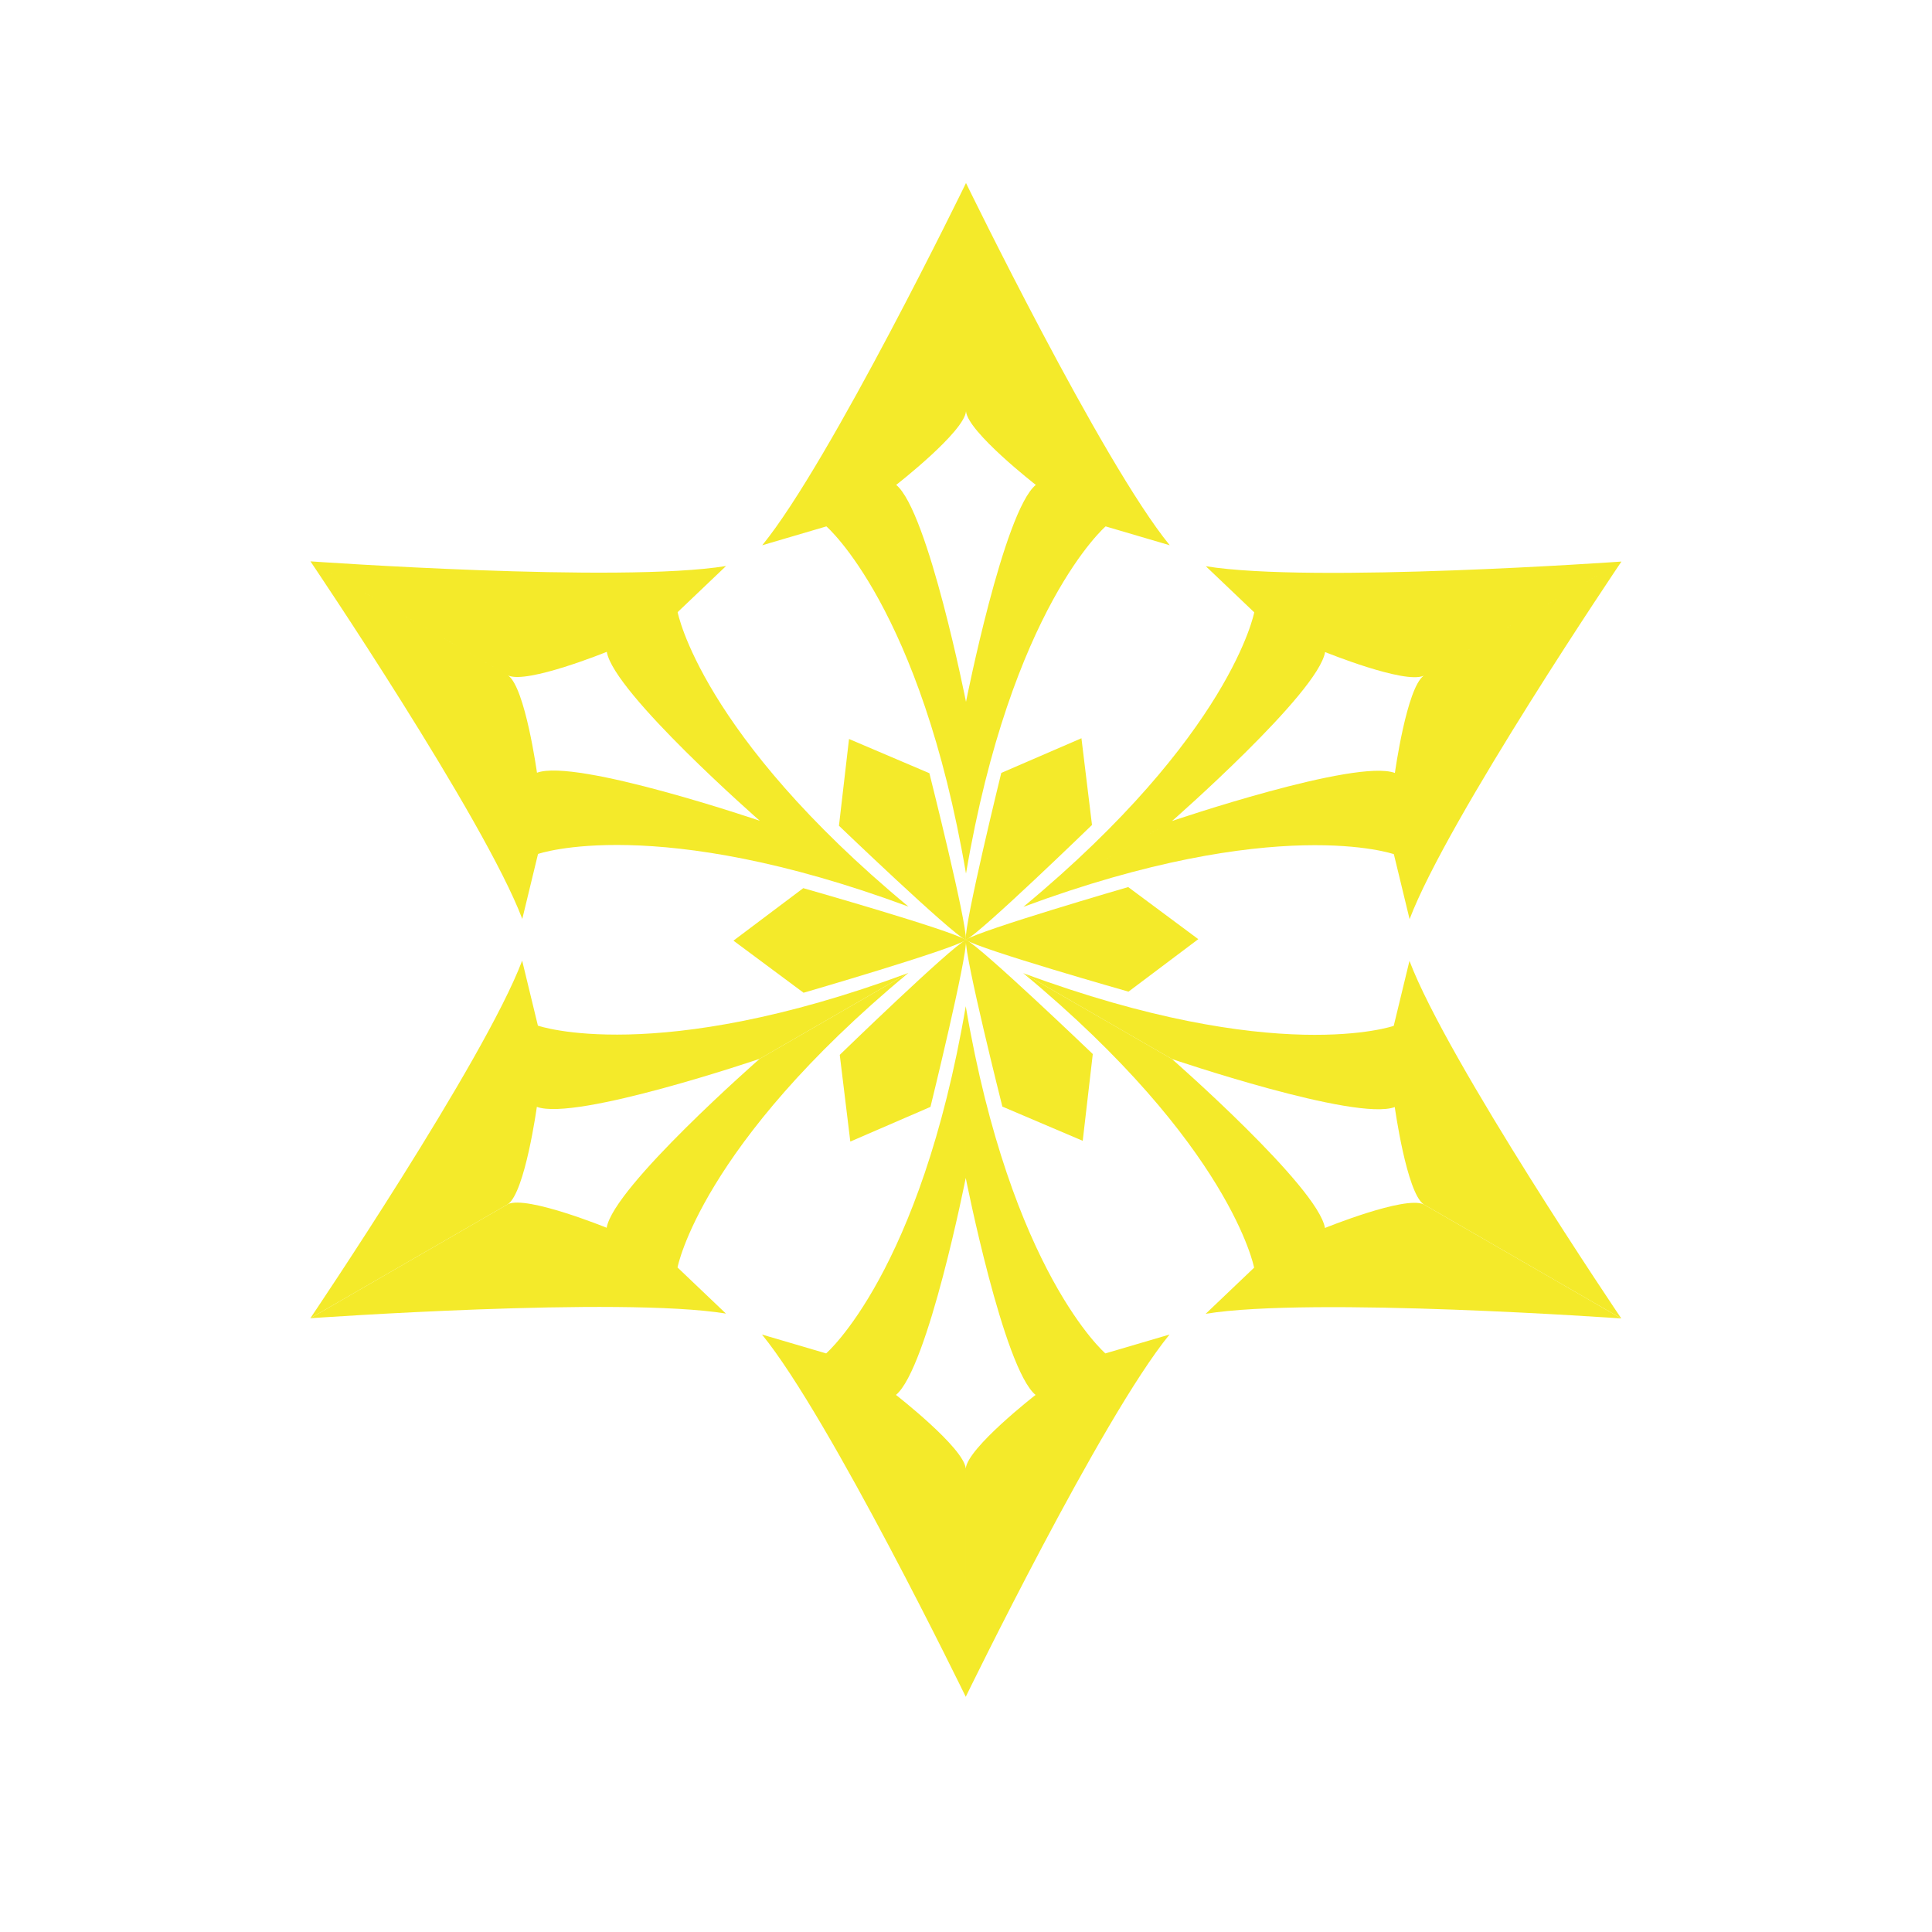
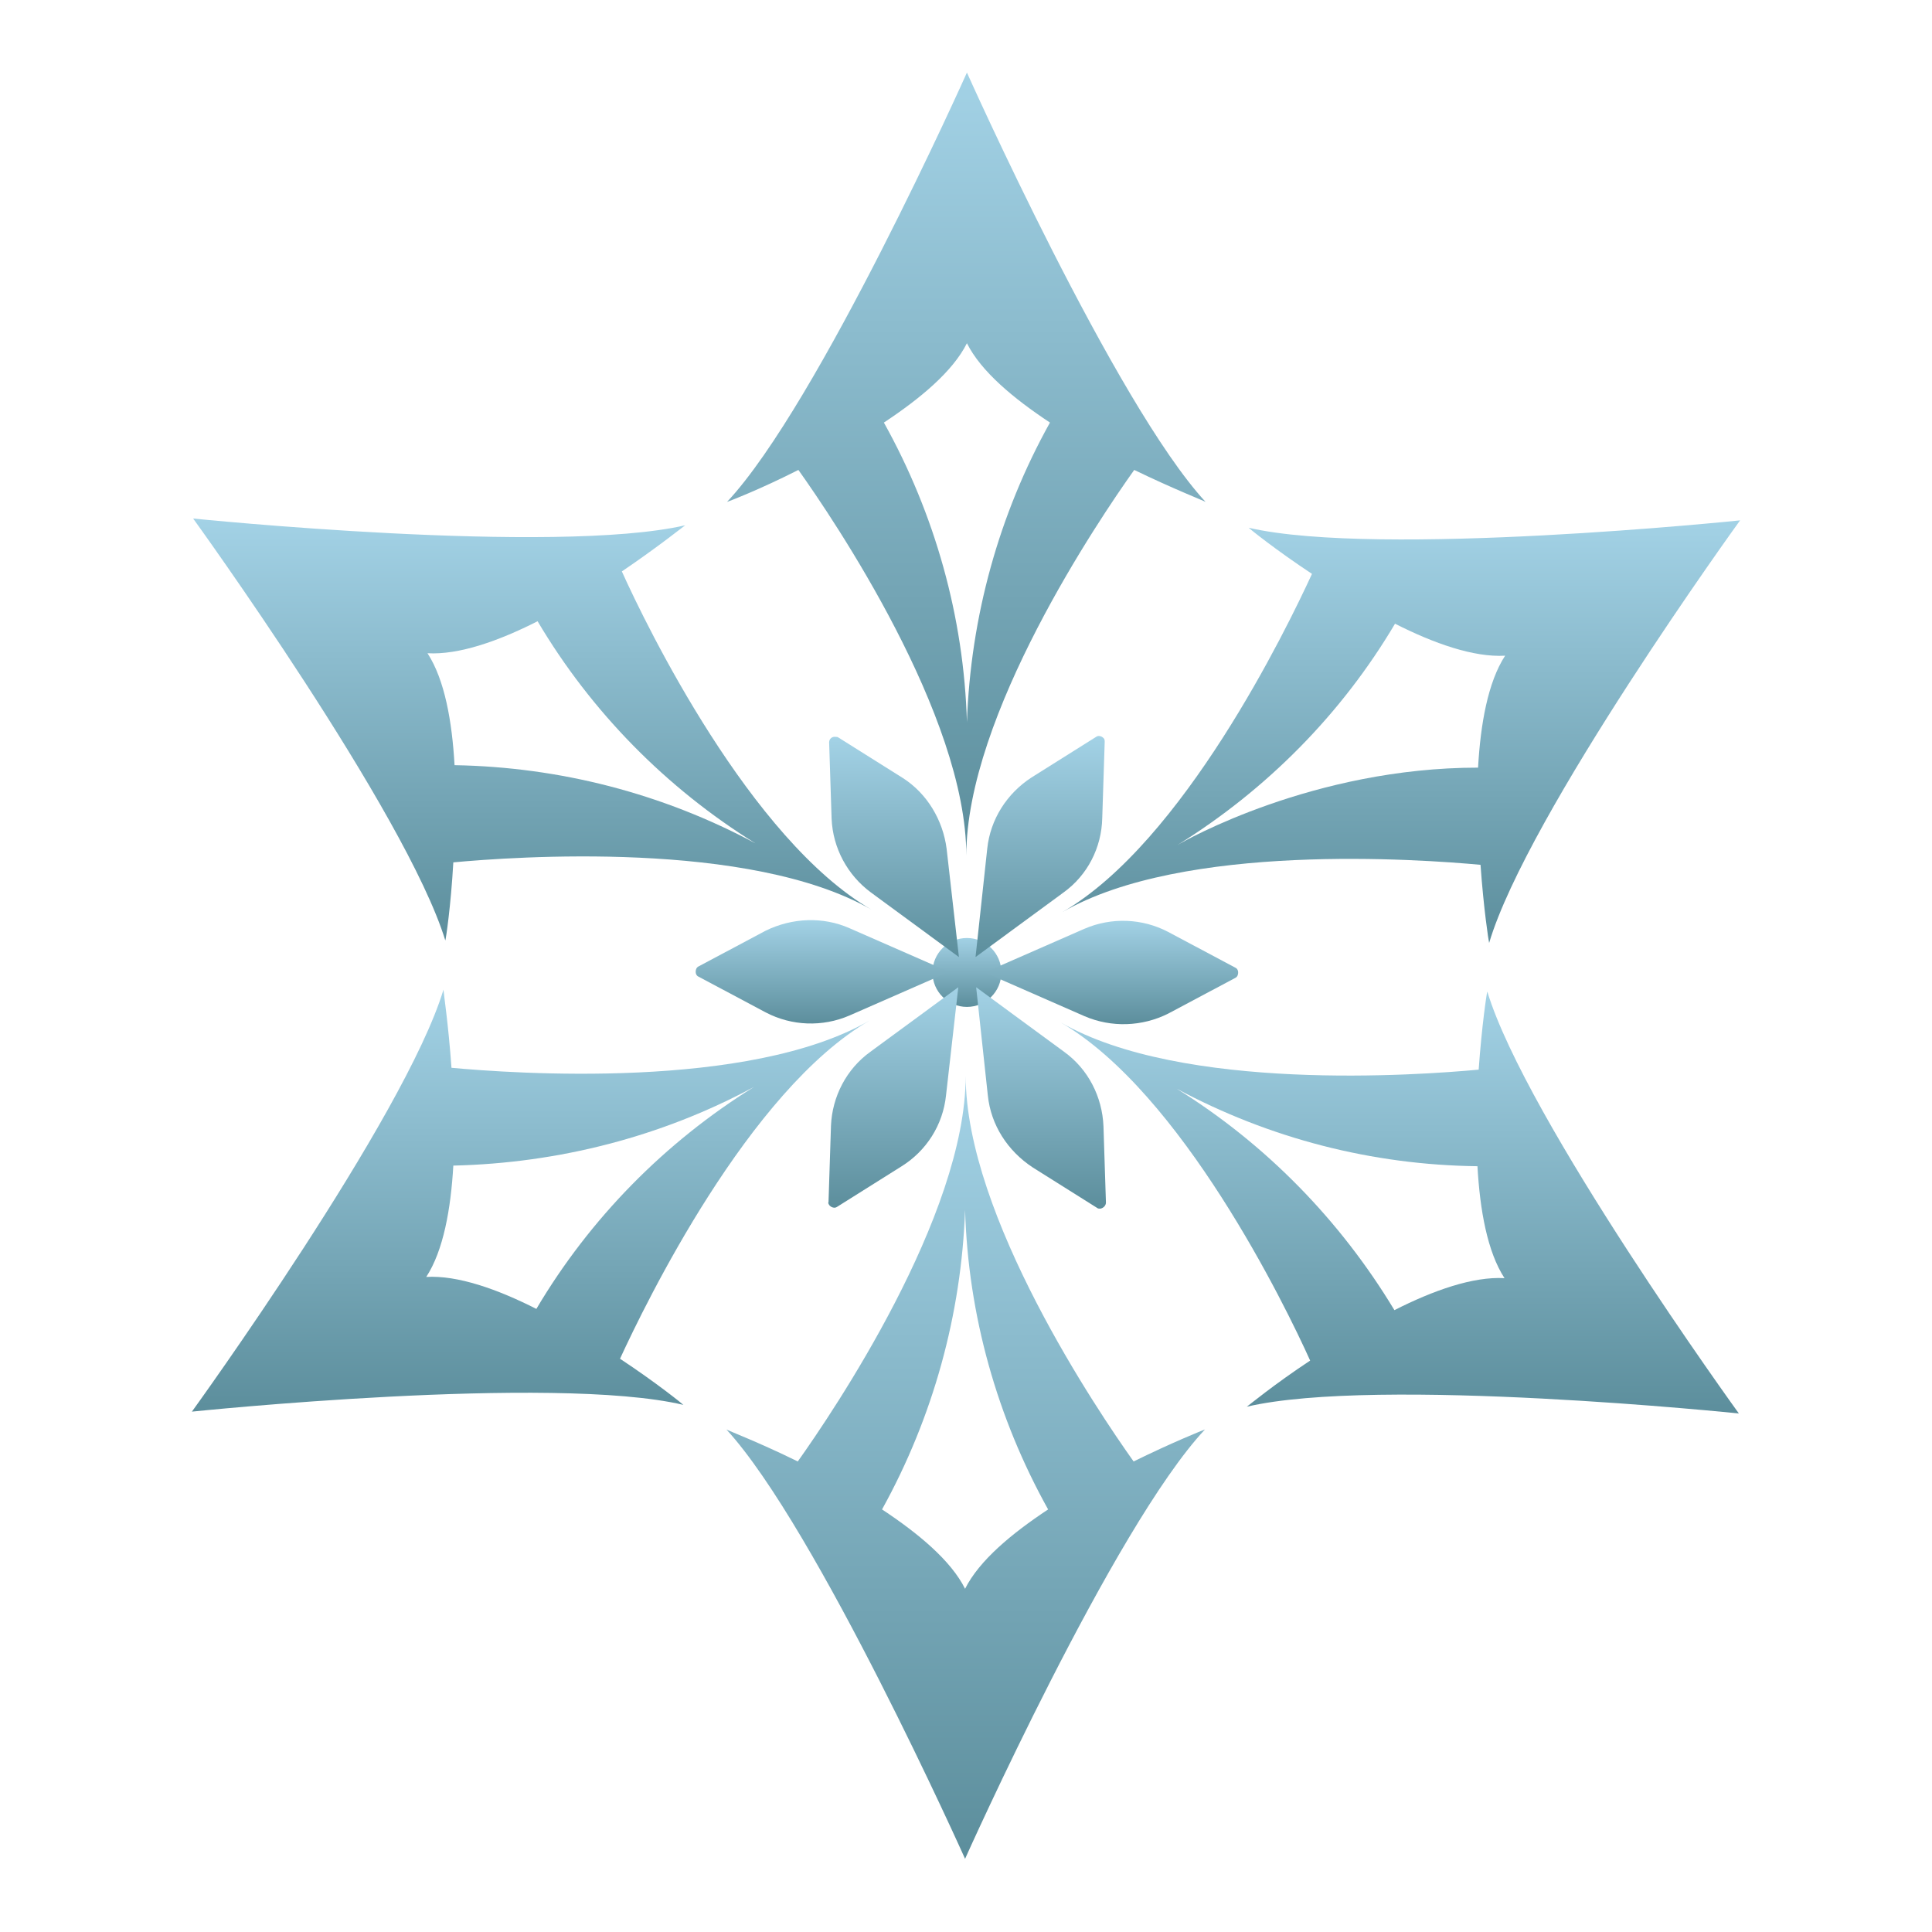
- <svg xmlns="http://www.w3.org/2000/svg" class="icon" width="32px" height="32.00px" viewBox="0 0 1024 1024" version="1.1">
-   <path fill="#f4ea2a" d="M475 257s35.999-28 37-39V97s-72 148-108 192l34-10s49.999 43 74 184v-91s-20-101-37-115zM512 97v121c1.001 11 37 39 37 39-17 14-37 115-37 115v91c24.001-141 74-184 74-184l34 10C584 245 512 97 512 97z" />
-   <path fill="#f4ea2a" d="M492.592 409.814l-42.58-18.126-0.012-0.021-0.002 0.015-0.015-0.006 0.013 0.022-5.33 45.969s59.007 56.596 67.194 60.545l0.064 0.111 0.004-0.077 0.07 0.035-0.065-0.113c0.624-9.067-19.341-88.354-19.341-88.354zM702.324 345.598s42.248 17.176 52.274 12.542l104.789-60.5s-164.171 11.646-220.276 2.47l25.66 24.445s-12.239 64.8-122.349 156.085l78.809-45.5c0 0.001 77.469-67.819 81.093-89.542zM859.389 297.641l-104.789 60.5c-9.026 6.367-15.275 51.543-15.275 51.543-20.624-7.723-118.093 25.457-118.093 25.457l-78.809 45.5c134.11-49.714 196.349-27.914 196.349-27.914l8.34 34.445c20.105-53.177 112.277-189.531 112.277-189.531z" />
-   <path fill="#f4ea2a" d="M578.779 437.241l-5.592-45.938 0.012-0.021-0.014 0.006-0.002-0.016-0.013 0.022-42.476 18.369s-19.51 79.399-18.836 88.464l-0.063 0.111c0.021-0.009 0.047-0.024 0.068-0.035 0.002 0.024 0.002 0.055 0.005 0.078l0.065-0.113c8.165-3.995 66.846-60.927 66.846-60.927z" />
-   <path fill="#f4ea2a" d="M739.258 586.766s6.249 45.176 15.275 51.542l104.789 60.5s-92.172-136.353-112.277-189.53l-8.34 34.445s-62.238 21.801-196.348-27.914l78.808 45.5s97.469 33.179 118.093 25.457z" />
-   <path fill="#f4ea2a" d="M859.322 698.809L754.533 638.31c-10.026-4.634-52.275 12.542-52.275 12.542-3.624-21.722-81.093-89.543-81.093-89.543l-78.809-45.5c110.109 91.286 122.349 156.086 122.349 156.086l-25.66 24.445c56.105-9.177 220.277 2.469 220.277 2.469zM598.121 525.594l36.987-27.812h0.024l-0.012-0.009 0.013-0.01h-0.025l-37.146-27.6s-78.517 22.804-86.03 27.919l-0.128 0.001 0.064 0.042-0.065 0.043h0.131c7.541 5.073 86.187 27.426 86.187 27.426z" />
-   <path fill="#f4ea2a" d="M548.868 739.335s-35.999 28-37 39v121s71.999-148 108-192l-34 10s-50-43-74-183.999v90.999s20 101 37 115zM511.868 899.335l-0.001-120.999c-1-11-37-39.001-37-39.001 17-13.999 37-115 37-115v-91c-24.001 141-74 184-74 184l-34-10c36 44.001 108.001 192 108.001 192z" />
-   <path fill="#f4ea2a" d="M531.275 586.521l42.579 18.126 0.013 0.021 0.002-0.015 0.015 0.007-0.013-0.022 5.329-45.97s-59.007-56.596-67.193-60.544l-0.065-0.111c-0.002 0.022-0.002 0.053-0.003 0.077l-0.07-0.035 0.066 0.113c-0.624 9.067 19.34 88.353 19.34 88.353z" />
-   <path fill="#f4ea2a" d="M321.544 650.737s-42.248-17.176-52.275-12.542l-104.789 60.5s164.171-11.647 220.277-2.47l-25.66-24.445s12.239-64.801 122.348-156.085l-78.808 45.499s-77.469 67.821-81.093 89.543z" />
-   <path fill="#f4ea2a" d="M164.48 698.694l104.788-60.5c9.026-6.367 15.276-51.543 15.276-51.543 20.623 7.723 118.093-25.457 118.093-25.457l78.808-45.5c-134.11 49.714-196.349 27.914-196.349 27.914l-8.34-34.446C256.65 562.34 164.48 698.694 164.48 698.694zM445.088 559.095l5.592 45.938-0.012 0.021 0.014-0.006 0.001 0.017 0.013-0.022 42.476-18.37s19.51-79.399 18.836-88.463l0.063-0.112c-0.021 0.009-0.048 0.024-0.068 0.035l-0.004-0.078-0.065 0.114c-8.164 3.993-66.846 60.926-66.846 60.926z" />
-   <path fill="#f4ea2a" d="M284.61 409.57s-6.25-45.176-15.276-51.542l-104.789-60.5s92.173 136.353 112.277 189.53l8.34-34.445s62.238-21.801 196.347 27.914l-78.807-45.5c0.001 0-97.468-33.179-118.092-25.457zM164.546 297.527l104.788 60.499c10.027 4.633 52.276-12.542 52.276-12.542 3.624 21.722 81.093 89.543 81.093 89.543l78.808 45.5c-110.108-91.286-122.349-156.086-122.349-156.086l25.661-24.445c-56.106 9.176-220.277-2.469-220.277-2.469z" />
-   <path fill="#f4ea2a" d="M425.747 470.741l-36.987 27.812h-0.024l0.012 0.009-0.014 0.01h0.026l37.147 27.6s78.517-22.803 86.029-27.918l0.129-0.001-0.065-0.042c0.02-0.014 0.046-0.029 0.066-0.042h-0.132c-7.541-5.074-86.187-27.428-86.187-27.428z" />
+ <svg xmlns="http://www.w3.org/2000/svg" version="1.1" id="Cryo" x="0px" y="0px" viewBox="0 0 314.1 314.1" style="enable-background:new 0 0 314.1 314.1;" xml:space="preserve">
+   <style type="text/css">.st0{fill:url(#SVGID_1_)}.st1{fill:url(#SVGID_00000142136038392429953340000005971224841979683715_)}.st2{fill:url(#SVGID_00000075851450857555831230000011903058274728713360_)}.st3{fill:url(#SVGID_00000164502546767576169270000013828691049320870816_)}.st4{fill:url(#SVGID_00000043456003292119811720000003456053408968770999_)}.st5{fill:url(#SVGID_00000155860188699725705070000003681620737696103553_)}.st6{fill:url(#SVGID_00000142891180732693825850000006767198357508798872_)}.st7{fill:url(#SVGID_00000028303480580233296990000001324576617495847058_)}.st8{fill:url(#SVGID_00000064355068092991956940000009747537949495749766_)}.st9{fill:url(#SVGID_00000140012084702921098390000016727549678092012204_)}.st10{fill:url(#SVGID_00000114074375156742116660000016099537602549696130_)}.st11{fill:url(#SVGID_00000079466972976297497020000013741837904759006338_)}.st12{fill:url(#SVGID_00000094593560042876929490000015371850186775385517_)}.st13{fill:none}</style>
+   <g id="Livello">
+     <linearGradient id="SVGID_1_" gradientUnits="userSpaceOnUse" x1="157.18" y1="11.84" x2="157.18" y2="139.15">
+       <stop offset="0" style="stop-color:#A3D2E6" />
+       <stop offset="1" style="stop-color:#5C8E9C" />
+     </linearGradient>
+     <path class="st0" d="M157.2,11.8c0,0-24.1,53.9-39,69.8c0.3-0.1,5.3-2,11.6-5.2c5.7,8,27.3,39.9,27.3,62.7c0-22.8,21.6-54.7,27.3-62.7c6.4,3.1,11.3,5,11.6,5.2C181.3,65.7,157.2,11.8,157.2,11.8z M157.2,117.4c-0.5-17.1-5.2-33.8-13.5-48.7c5.9-3.9,11.2-8.3,13.5-12.9c2.3,4.6,7.6,9,13.5,12.9C162.4,83.6,157.8,100.3,157.2,117.4z" />
+     <linearGradient id="SVGID_00000031900821617160127010000001890371519604460465_" gradientUnits="userSpaceOnUse" x1="227.765" y1="84.59" x2="227.765" y2="153.21">
+       <stop offset="0" style="stop-color:#A3D2E6" />
+       <stop offset="1" style="stop-color:#5C8E9C" />
+     </linearGradient>
+     <path style="fill:url(#SVGID_00000031900821617160127010000001890371519604460465_);" d="M282.9,84.6c0,0-58.7,6.1-79.9,1.2c0.2,0.2,4.4,3.6,10.3,7.5c-4.1,8.9-20.9,43.6-40.6,55c19.7-11.4,58.2-8.6,68-7.7c0.5,7.1,1.3,12.3,1.4,12.7C248.3,132.4,282.9,84.6,282.9,84.6z M191.4,137.4c14.5-9,26.7-21.3,35.4-36c6.3,3.2,12.8,5.5,17.9,5.2c-2.8,4.3-4,11.1-4.4,18.2C213.6,124.8,192.7,136.6,191.4,137.4z" />
+     <linearGradient id="SVGID_00000096782029160705456710000008930758951896333980_" gradientUnits="userSpaceOnUse" x1="227.555" y1="161.17" x2="227.555" y2="229.8">
+       <stop offset="0" style="stop-color:#A3D2E6" />
+       <stop offset="1" style="stop-color:#5C8E9C" />
+     </linearGradient>
+     <path style="fill:url(#SVGID_00000096782029160705456710000008930758951896333980_);" d="M282.7,229.8c0,0-34.6-47.8-40.9-68.6c-0.1,0.3-0.9,5.6-1.4,12.7c-9.7,0.9-48.2,3.7-68-7.7c19.7,11.4,36.6,46.1,40.6,55c-5.9,3.9-10,7.3-10.3,7.5C224,223.7,282.7,229.8,282.7,229.8z M191.3,177c15.1,8.1,31.8,12.4,48.9,12.6c0.4,7.1,1.6,13.9,4.4,18.2c-5.1-0.3-11.6,2-17.9,5.2C217.9,198.4,205.8,186,191.3,177z" />
+     <linearGradient id="SVGID_00000114073461084814334330000002384403641031653531_" gradientUnits="userSpaceOnUse" x1="156.91" y1="174.93" x2="156.91" y2="302.24">
+       <stop offset="0" style="stop-color:#A3D2E6" />
+       <stop offset="1" style="stop-color:#5C8E9C" />
+     </linearGradient>
+     <path style="fill:url(#SVGID_00000114073461084814334330000002384403641031653531_);" d="M156.9,302.2c0,0,24.1-53.9,39-69.8c-0.3,0.1-5.3,2.1-11.6,5.2c-5.7-8-27.3-39.9-27.3-62.7c0,22.8-21.6,54.7-27.3,62.7c-6.3-3.1-11.3-5-11.6-5.2C132.8,248.4,156.9,302.2,156.9,302.2z M156.9,196.7c0.5,17.1,5.2,33.8,13.5,48.7c-5.9,3.9-11.2,8.3-13.5,12.9c-2.3-4.6-7.6-9-13.5-12.9C151.7,230.4,156.3,213.7,156.9,196.7L156.9,196.7z" />
+     <linearGradient id="SVGID_00000010275387009098364610000006049397955593942443_" gradientUnits="userSpaceOnUse" x1="86.335" y1="160.88" x2="86.335" y2="229.49">
+       <stop offset="0" style="stop-color:#A3D2E6" />
+       <stop offset="1" style="stop-color:#5C8E9C" />
+     </linearGradient>
+     <path style="fill:url(#SVGID_00000010275387009098364610000006049397955593942443_);" d="M31.2,229.5c0,0,58.7-6.1,79.9-1.1c-0.2-0.2-4.4-3.6-10.3-7.5c4.1-8.9,20.9-43.6,40.6-55c-19.7,11.4-58.2,8.6-68,7.7c-0.5-7.1-1.3-12.3-1.3-12.7C65.8,181.7,31.2,229.5,31.2,229.5z M122.6,176.7c-14.5,9-26.7,21.4-35.4,36.1c-6.3-3.2-12.8-5.5-17.9-5.2c2.8-4.3,4-11.1,4.4-18.1C90.8,189.1,107.6,184.8,122.6,176.7L122.6,176.7z" />
+     <linearGradient id="SVGID_00000168822401192914142670000009057501841203856824_" gradientUnits="userSpaceOnUse" x1="86.555" y1="84.29" x2="86.555" y2="152.92">
+       <stop offset="0" style="stop-color:#A3D2E6" />
+       <stop offset="1" style="stop-color:#5C8E9C" />
+     </linearGradient>
+     <path style="fill:url(#SVGID_00000168822401192914142670000009057501841203856824_);" d="M31.4,84.3c0,0,34.6,47.8,41,68.6c0.1-0.3,0.9-5.6,1.3-12.7c9.7-0.9,48.2-3.7,68,7.7c-19.7-11.4-36.6-46.1-40.6-55c5.9-4,10-7.3,10.3-7.5C90.1,90.3,31.4,84.3,31.4,84.3z M122.8,137.1c-15.1-8.1-31.8-12.4-48.9-12.7c-0.4-7.1-1.6-13.9-4.4-18.2c5.1,0.3,11.6-2,17.9-5.2C96.1,115.7,108.3,128.1,122.8,137.1z" />
+     <linearGradient id="SVGID_00000068647421908075672440000018217043062739205513_" gradientUnits="userSpaceOnUse" x1="157.22" y1="152.4" x2="157.22" y2="163.7">
+       <stop offset="0" style="stop-color:#A3D2E6" />
+       <stop offset="1" style="stop-color:#5C8E9C" />
+     </linearGradient>
+     <circle style="fill:url(#SVGID_00000068647421908075672440000018217043062739205513_);" cx="157.2" cy="158.1" r="5.6" />
+     <linearGradient id="SVGID_00000120519068243430923650000017782152150037172150_" gradientUnits="userSpaceOnUse" x1="145.295" y1="119.827" x2="145.295" y2="155.62">
+       <stop offset="0" style="stop-color:#A3D2E6" />
+       <stop offset="1" style="stop-color:#5C8E9C" />
+     </linearGradient>
+     <path style="fill:url(#SVGID_00000120519068243430923650000017782152150037172150_);" d="M153.9,138l2,17.6l-14.3-10.5c-3.8-2.8-6.2-7.2-6.4-12l-0.4-12.4c0-0.6,0.5-1,1.1-0.9c0.1,0,0.3,0,0.4,0.1l10.5,6.6C150.7,129,153.3,133.3,153.9,138z" />
+     <linearGradient id="SVGID_00000048462276928700884820000010511582864740016005_" gradientUnits="userSpaceOnUse" x1="169.19" y1="119.752" x2="169.19" y2="155.59">
+       <stop offset="0" style="stop-color:#A3D2E6" />
+       <stop offset="1" style="stop-color:#5C8E9C" />
+     </linearGradient>
+     <path style="fill:url(#SVGID_00000048462276928700884820000010511582864740016005_);" d="M172.9,145.1l-14.3,10.5l1.9-17.6c0.5-4.8,3.2-9,7.2-11.6l10.5-6.6c0.4-0.3,1-0.1,1.3,0.3c0.1,0.2,0.1,0.3,0.1,0.5l-0.4,12.4C179.1,137.8,176.8,142.3,172.9,145.1z" />
+     <linearGradient id="SVGID_00000052826447725140898070000015298397792846116533_" gradientUnits="userSpaceOnUse" x1="180.695" y1="149.6" x2="180.695" y2="166.496">
+       <stop offset="0" style="stop-color:#A3D2E6" />
+       <stop offset="1" style="stop-color:#5C8E9C" />
+     </linearGradient>
+     <path style="fill:url(#SVGID_00000052826447725140898070000015298397792846116533_);" d="M176.3,165.2l-16.2-7.1l16.2-7.1c4.4-1.9,9.4-1.7,13.6,0.5l10.9,5.8c0.5,0.2,0.6,0.8,0.4,1.3c-0.1,0.2-0.2,0.3-0.4,0.4l-10.9,5.8C185.7,166.9,180.7,167.1,176.3,165.2z" />
+     <linearGradient id="SVGID_00000153662833919717578010000001578008837397263521_" gradientUnits="userSpaceOnUse" x1="169.191" y1="160.51" x2="169.191" y2="196.377">
+       <stop offset="0" style="stop-color:#A3D2E6" />
+       <stop offset="1" style="stop-color:#5C8E9C" />
+     </linearGradient>
+     <path style="fill:url(#SVGID_00000153662833919717578010000001578008837397263521_);" d="M160.6,178.1l-1.9-17.6l14.3,10.5c3.9,2.8,6.2,7.3,6.4,12.1l0.4,12.4c0,0.5-0.4,0.9-0.9,1c-0.2,0-0.4,0-0.5-0.1l-10.5-6.6C163.8,187.1,161.1,182.9,160.6,178.1z" />
+     <linearGradient id="SVGID_00000125566701742454489220000015969532062017662636_" gradientUnits="userSpaceOnUse" x1="145.22" y1="160.51" x2="145.22" y2="196.375">
+       <stop offset="0" style="stop-color:#A3D2E6" />
+       <stop offset="1" style="stop-color:#5C8E9C" />
+     </linearGradient>
+     <path style="fill:url(#SVGID_00000125566701742454489220000015969532062017662636_);" d="M141.5,171l14.3-10.5l-2,17.6c-0.5,4.8-3.2,9-7.2,11.5l-10.5,6.6c-0.4,0.3-1,0.1-1.3-0.3c-0.1-0.2-0.2-0.3-0.1-0.5l0.4-12.4C135.3,178.3,137.6,173.8,141.5,171z" />
+     <linearGradient id="SVGID_00000130605335002107583810000000658611692817957531_" gradientUnits="userSpaceOnUse" x1="133.745" y1="149.6" x2="133.745" y2="166.496">
+       <stop offset="0" style="stop-color:#A3D2E6" />
+       <stop offset="1" style="stop-color:#5C8E9C" />
+     </linearGradient>
+     <path style="fill:url(#SVGID_00000130605335002107583810000000658611692817957531_);" d="M138.1,150.9l16.2,7.1l-16.2,7.1c-4.4,1.9-9.4,1.7-13.6-0.5l-10.9-5.8c-0.5-0.2-0.6-0.8-0.4-1.3c0.1-0.2,0.2-0.3,0.4-0.4l10.9-5.8C128.8,149.2,133.8,149,138.1,150.9z" />
+     <rect class="st13" width="314.1" height="314.1" />
+   </g>
</svg>
